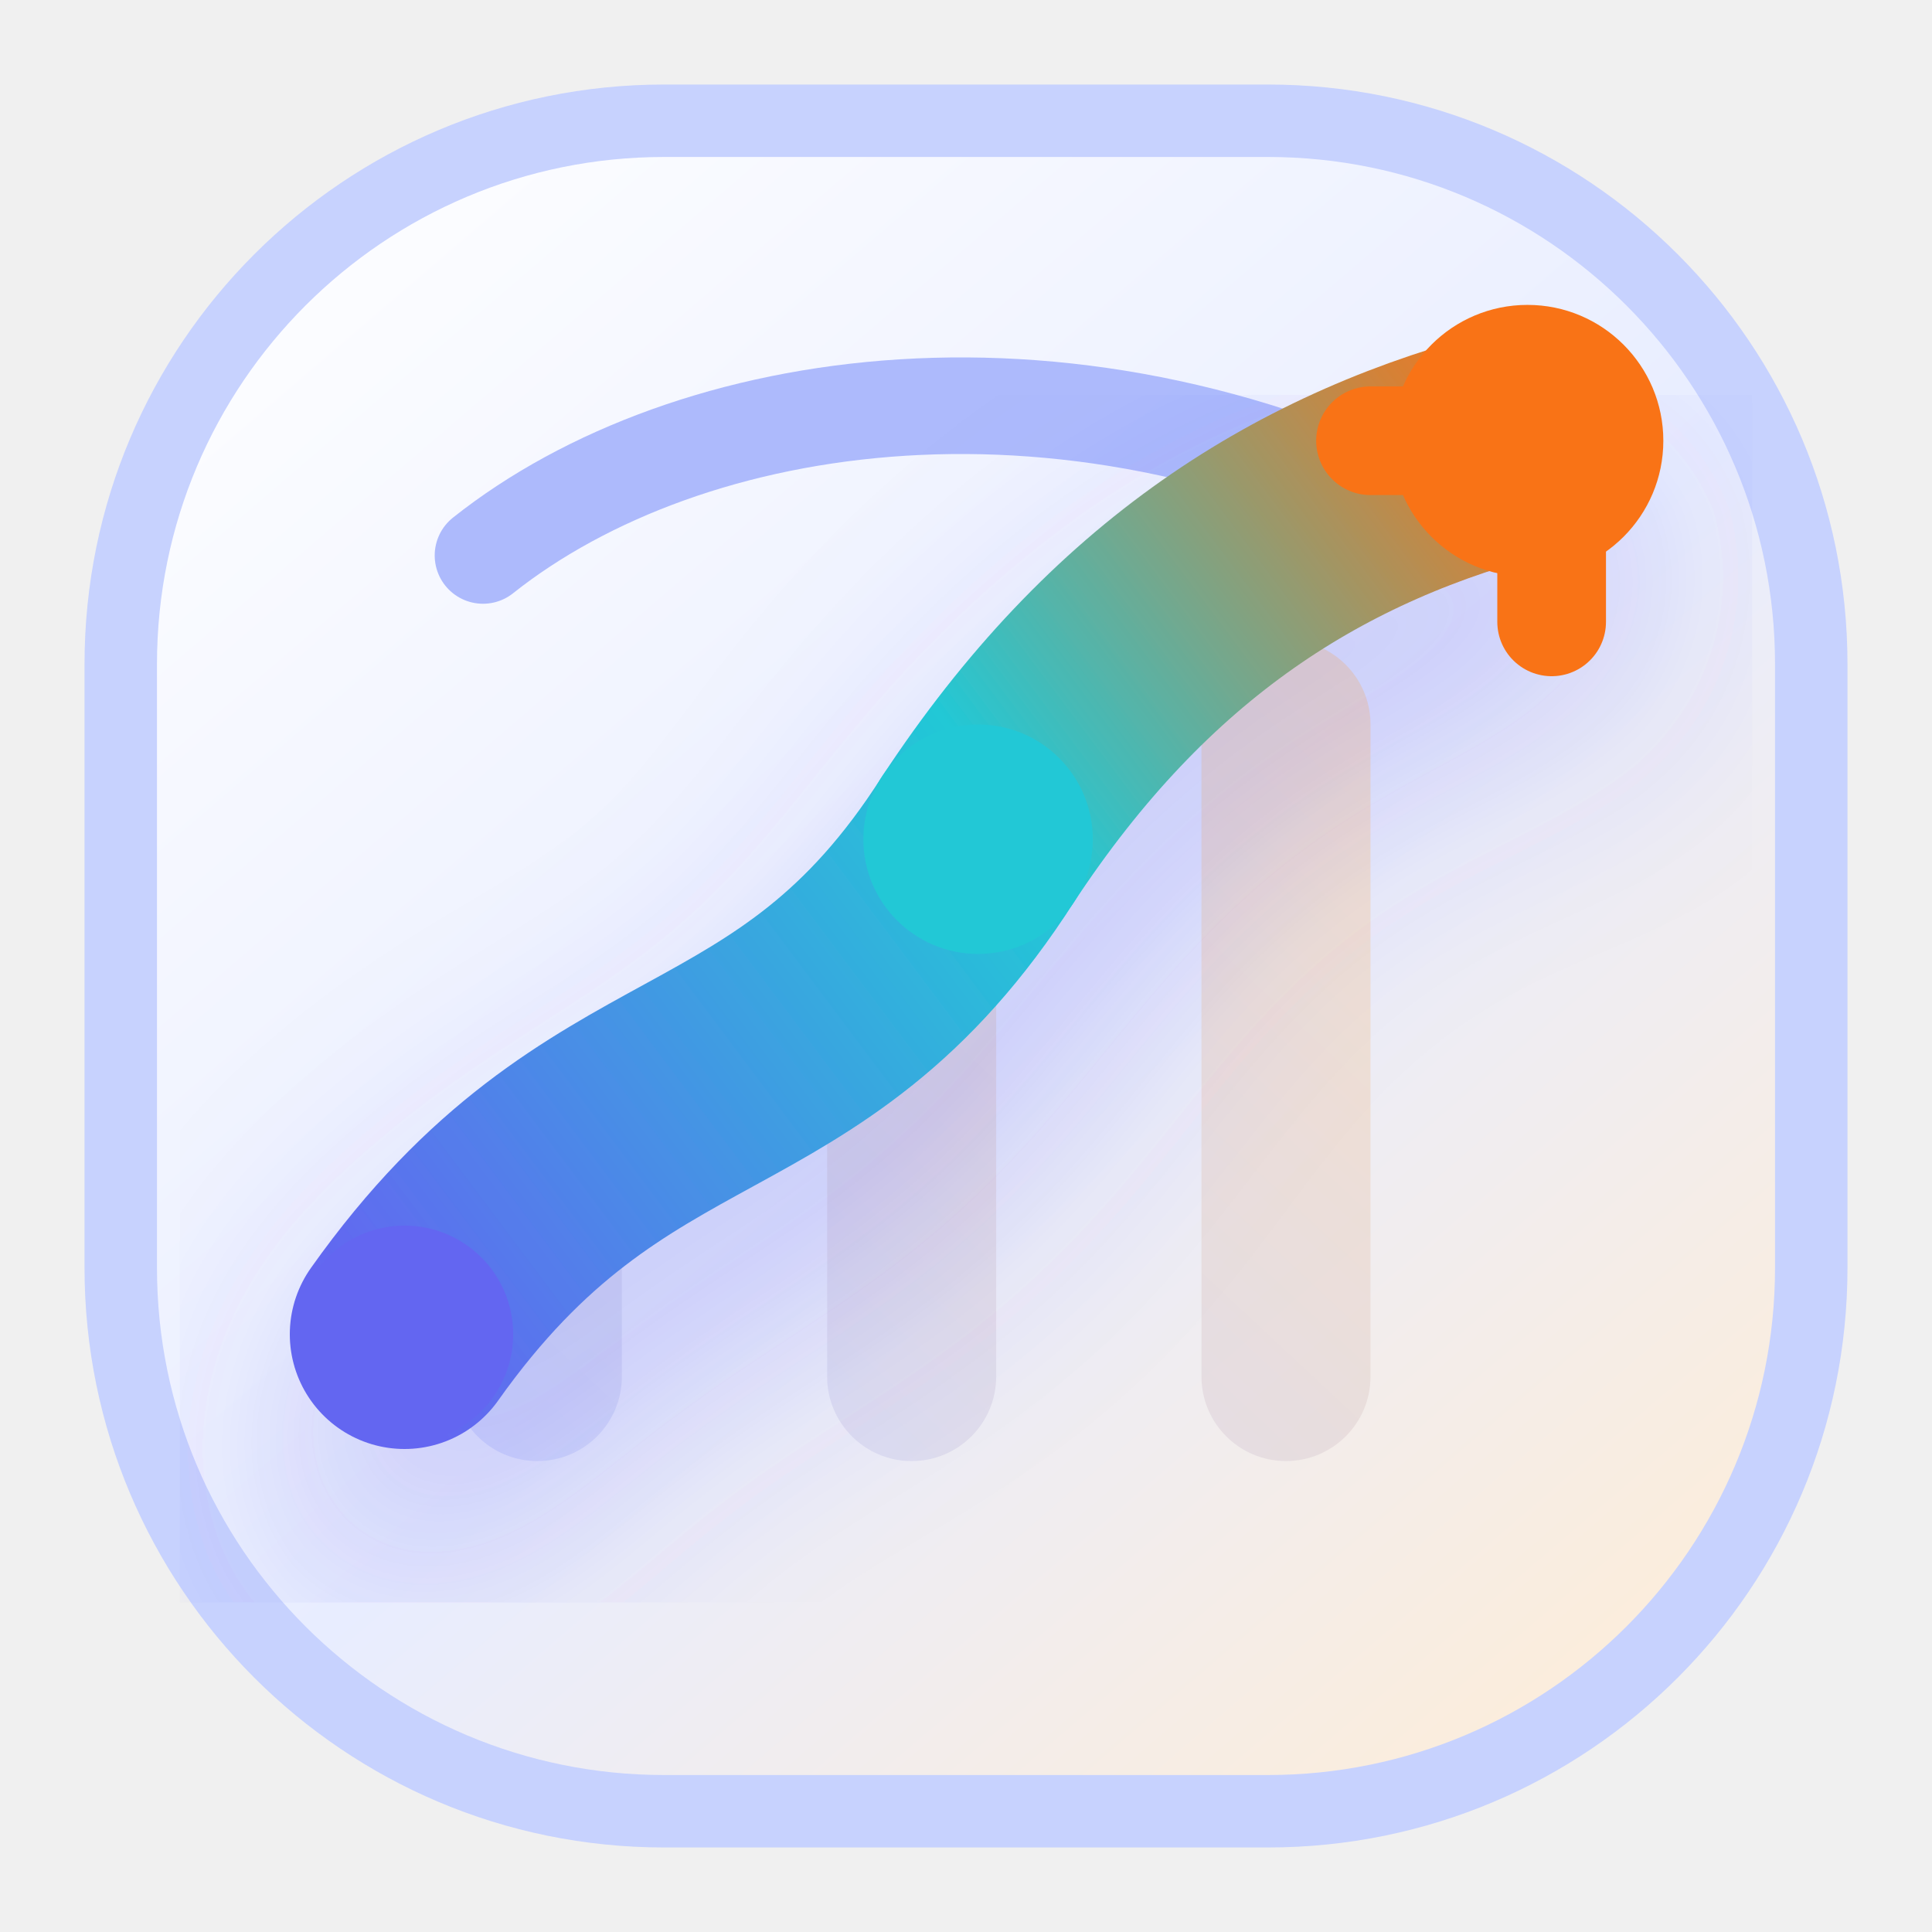
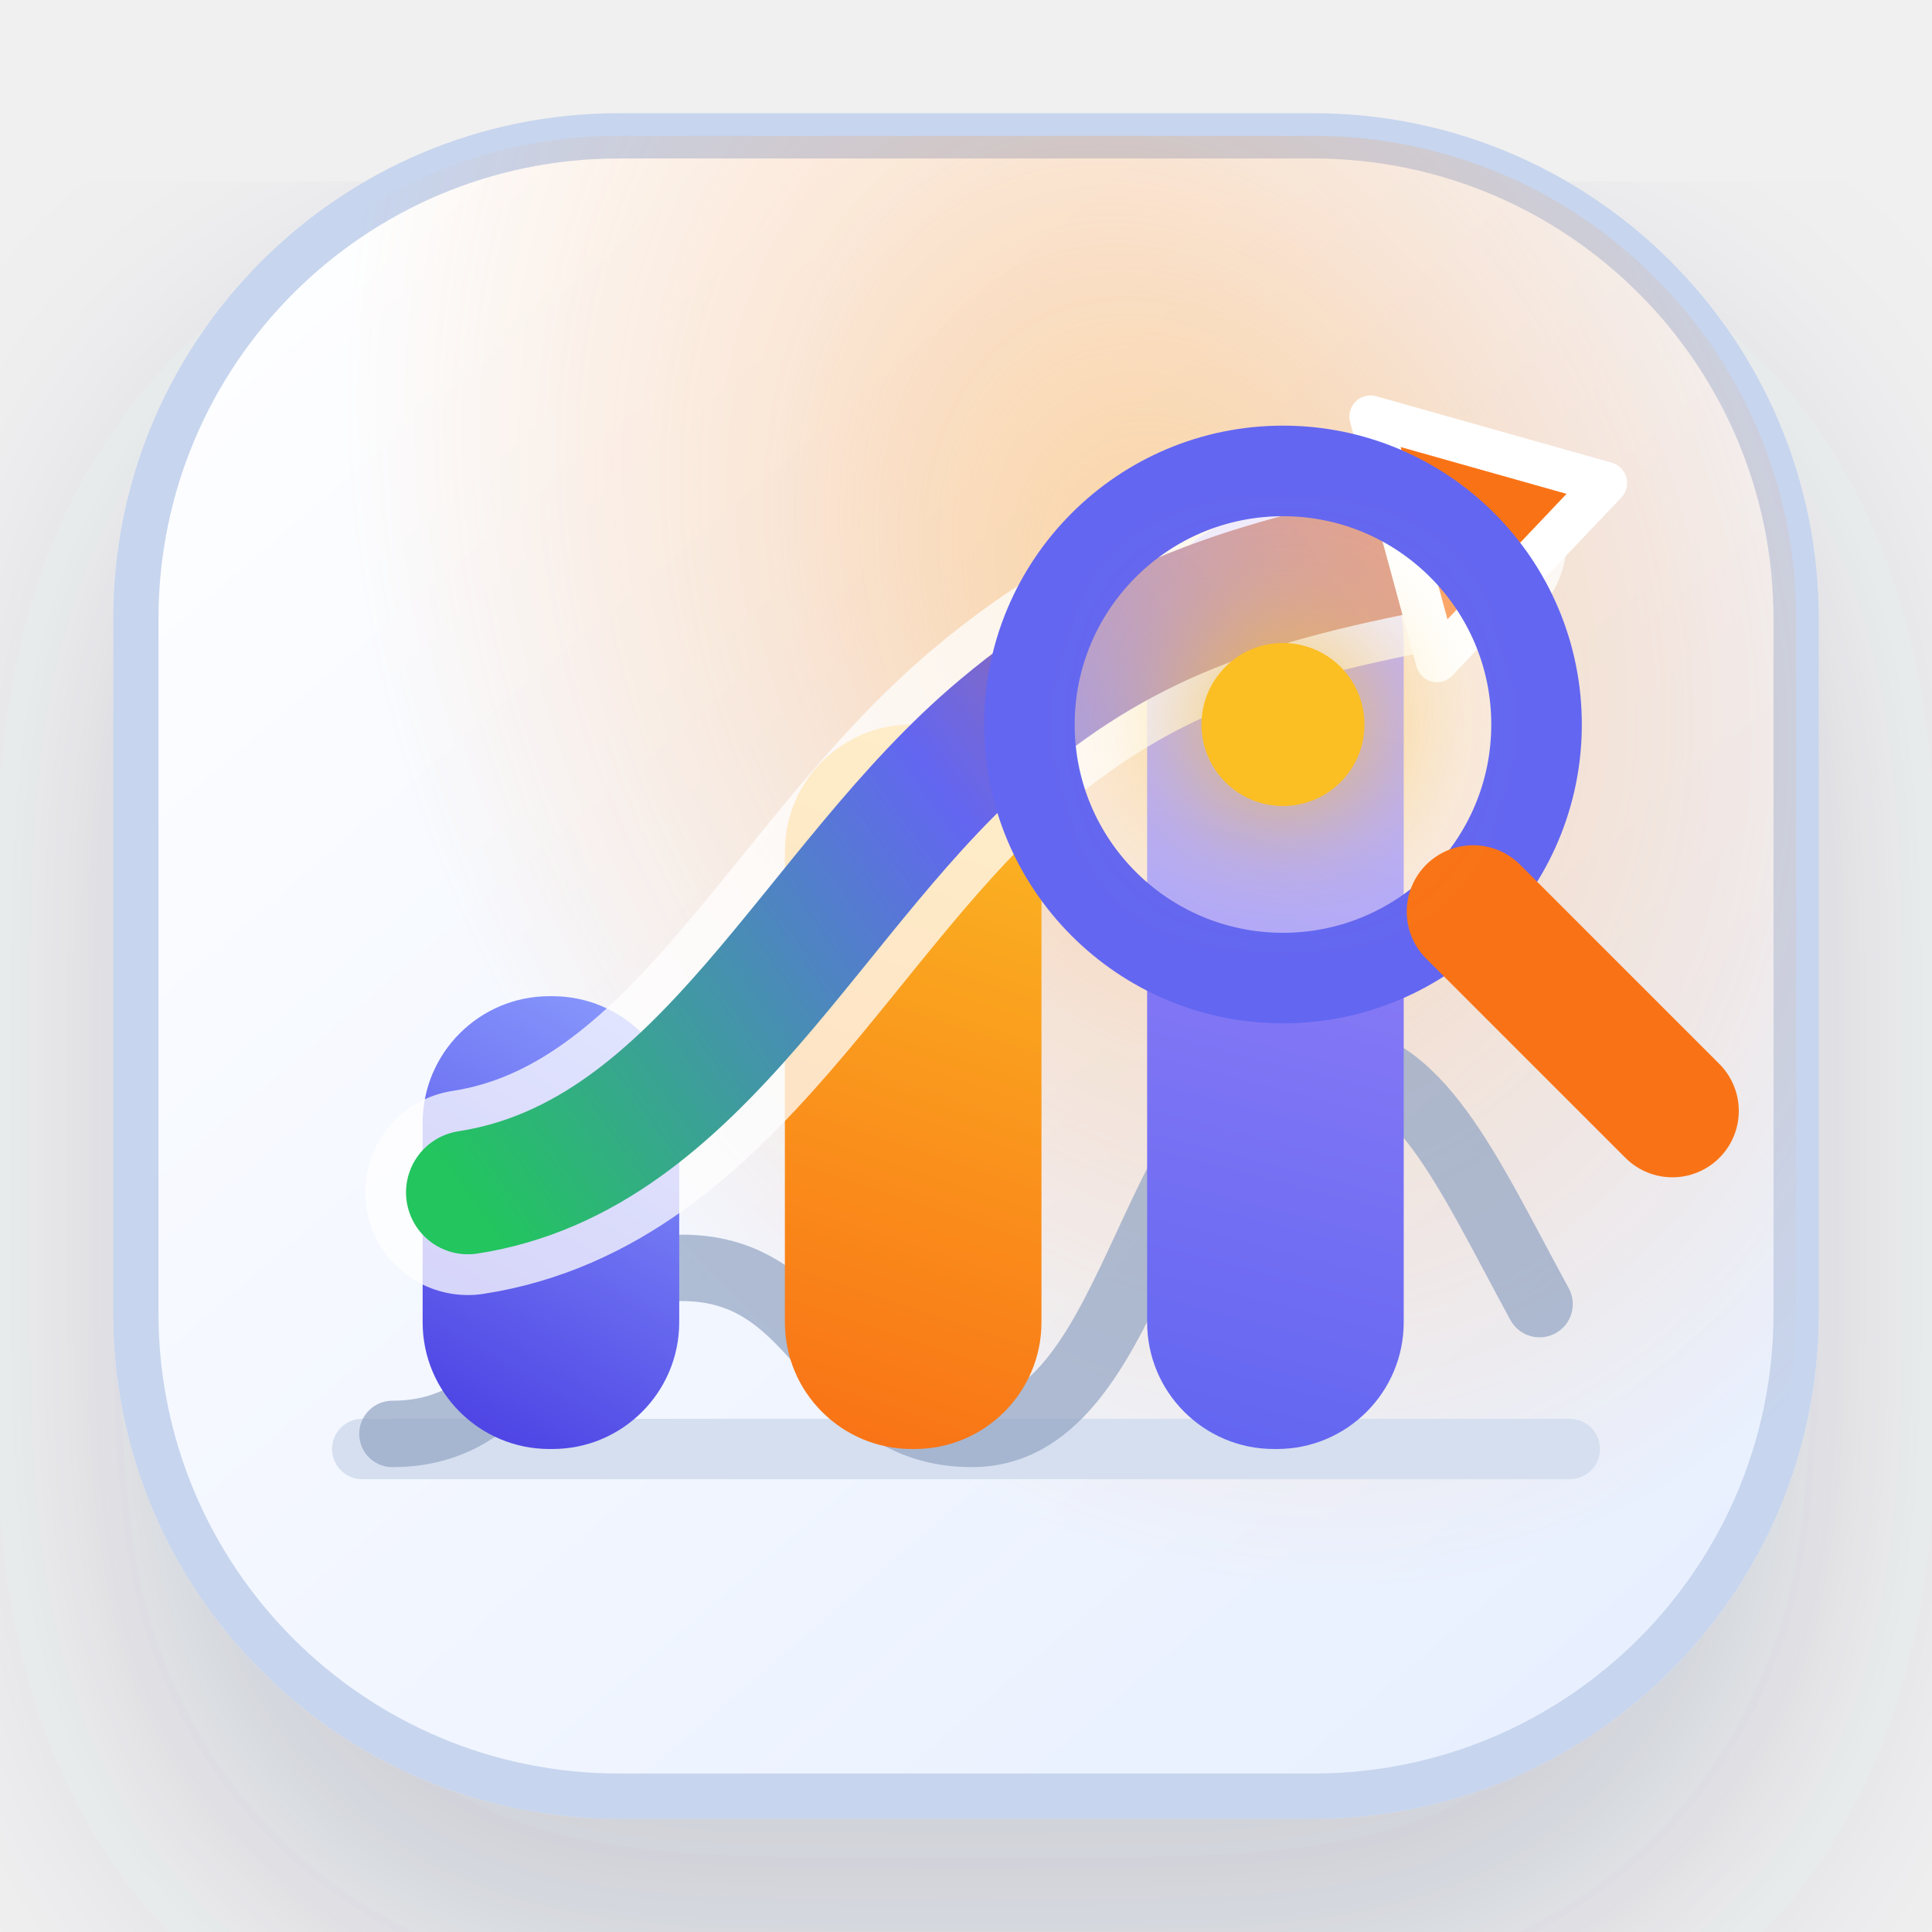
- <svg xmlns="http://www.w3.org/2000/svg" viewBox="0 0 32 32" role="img" aria-label="Torch Profiler Analyzer logo">
+ <svg xmlns="http://www.w3.org/2000/svg" viewBox="0 0 64 64" role="img" aria-label="Torch Profiler Analyzer logo">
  <defs>
-     <linearGradient id="logoBg" x1="4" y1="2" x2="28" y2="30" gradientUnits="userSpaceOnUse">
+     <linearGradient id="bg" x1="8" y1="4" x2="56" y2="60" gradientUnits="userSpaceOnUse">
      <stop offset="0" stop-color="#ffffff" />
-       <stop offset=".54" stop-color="#e8edff" />
-       <stop offset="1" stop-color="#ffedd5" />
+       <stop offset="0.55" stop-color="#f2f6ff" />
+       <stop offset="1" stop-color="#e6efff" />
    </linearGradient>
-     <linearGradient id="logoTrace" x1="6" y1="22" x2="26" y2="7" gradientUnits="userSpaceOnUse">
+     <radialGradient id="warmGlow" cx="0" cy="0" r="1" gradientUnits="userSpaceOnUse" gradientTransform="translate(39 20) rotate(64) scale(34 26)">
+       <stop offset="0" stop-color="#ffb84d" stop-opacity="0.5" />
+       <stop offset="0.48" stop-color="#ff8a1f" stop-opacity="0.18" />
+       <stop offset="1" stop-color="#ff8a1f" stop-opacity="0" />
+     </radialGradient>
+     <linearGradient id="barBlue" x1="14" y1="46" x2="22" y2="32" gradientUnits="userSpaceOnUse">
+       <stop offset="0" stop-color="#4f46e5" />
+       <stop offset="1" stop-color="#8ea1ff" />
+     </linearGradient>
+     <linearGradient id="barOrange" x1="26" y1="47" x2="34" y2="23" gradientUnits="userSpaceOnUse">
+       <stop offset="0" stop-color="#f97316" />
+       <stop offset="1" stop-color="#fbbf24" />
+     </linearGradient>
+     <linearGradient id="barPurple" x1="38" y1="47" x2="46" y2="16" gradientUnits="userSpaceOnUse">
      <stop offset="0" stop-color="#6366f1" />
-       <stop offset=".55" stop-color="#22c8d6" />
+       <stop offset="1" stop-color="#a78bfa" />
+     </linearGradient>
+     <linearGradient id="sweep" x1="15" y1="39" x2="50" y2="14" gradientUnits="userSpaceOnUse">
+       <stop offset="0" stop-color="#22c55e" />
+       <stop offset="0.48" stop-color="#6366f1" />
      <stop offset="1" stop-color="#f97316" />
    </linearGradient>
-     <linearGradient id="logoBars" x1="8" y1="24" x2="22" y2="9" gradientUnits="userSpaceOnUse">
-       <stop offset="0" stop-color="#c7d2fe" />
-       <stop offset="1" stop-color="#fed7aa" />
-     </linearGradient>
-     <filter id="logoLift" x="-20%" y="-20%" width="140%" height="150%">
-       <feDropShadow dx="0" dy="2.2" stdDeviation="2" flood-color="#4f46e5" flood-opacity=".26" />
+     <filter id="cardShadow" x="-20%" y="-20%" width="140%" height="150%" color-interpolation-filters="sRGB">
+       <feDropShadow dx="0" dy="6" stdDeviation="5" flood-color="#35456f" flood-opacity="0.2" />
+     </filter>
+     <filter id="hotGlow" x="-100%" y="-100%" width="300%" height="300%" color-interpolation-filters="sRGB">
+       <feGaussianBlur stdDeviation="2.2" result="blur" />
+       <feMerge>
+         <feMergeNode in="blur" />
+         <feMergeNode in="SourceGraphic" />
+       </feMerge>
    </filter>
  </defs>
-   <rect x="2" y="2" width="28" height="28" rx="9" fill="url(#logoBg)" stroke="#c7d2fe" stroke-width="1.2" />
-   <path d="M8 9.2C11.4 6.5 17.8 5.5 24 8.8" fill="none" stroke="#a5b4fc" stroke-width="1.6" stroke-linecap="round" opacity=".9" />
-   <g opacity=".62">
-     <rect x="7.5" y="18" width="2.8" height="6.2" rx="1.4" fill="url(#logoBars)" />
-     <rect x="13.7" y="14.2" width="2.8" height="10" rx="1.4" fill="url(#logoBars)" />
-     <rect x="19.9" y="10.6" width="2.8" height="13.6" rx="1.4" fill="url(#logoBars)" />
-   </g>
-   <path d="M6.7 22.1C10.1 17.3 13.2 18.6 16.2 13.9C18.7 10.1 21.7 8.2 25.3 7.3" fill="none" stroke="url(#logoTrace)" stroke-width="3.8" stroke-linecap="round" stroke-linejoin="round" filter="url(#logoLift)" />
-   <circle cx="6.7" cy="22.1" r="1.8" fill="#6366f1" />
-   <circle cx="16.2" cy="13.9" r="1.9" fill="#22c8d6" />
-   <circle cx="25.3" cy="7.3" r="2.25" fill="#f97316" />
-   <path d="M22.7 7.3h3v3" fill="none" stroke="#f97316" stroke-width="1.8" stroke-linecap="round" stroke-linejoin="round" />
+   <rect x="4.5" y="4.5" width="55" height="55" rx="16" fill="url(#bg)" stroke="#c7d5ee" stroke-width="1.5" filter="url(#cardShadow)" />
+   <rect x="4.5" y="4.5" width="55" height="55" rx="16" fill="url(#warmGlow)" />
+   <path d="M12 48H52" fill="none" stroke="#d5dfef" stroke-width="2" stroke-linecap="round" />
+   <path d="M13 47.5c4.8 0 4.8-5.5 9.6-5.5 4.8 0 4.8 5.5 9.6 5.5 5.8 0 5.8-12.5 11.6-12.5 3.2 0 4.8 3.8 7.2 8.2" fill="none" stroke="#96a7c5" stroke-width="2.2" stroke-linecap="round" opacity="0.74" />
+   <rect x="14" y="33" width="8.5" height="15" rx="4.2" fill="url(#barBlue)" />
+   <rect x="26" y="24" width="8.5" height="24" rx="4.2" fill="url(#barOrange)" />
+   <rect x="38" y="17" width="8.5" height="31" rx="4.2" fill="url(#barPurple)" />
+   <path d="M15.5 39.5c7.8-1.2 11.4-10.2 17.6-15.4 4.4-3.7 8.6-5 15.4-6.2" fill="none" stroke="#ffffff" stroke-width="6.8" stroke-linecap="round" opacity="0.75" />
+   <path d="M15.5 39.5c7.8-1.2 11.4-10.2 17.6-15.4 4.4-3.7 8.6-5 15.4-6.2" fill="none" stroke="url(#sweep)" stroke-width="4.1" stroke-linecap="round" />
+   <path d="M45.4 13.8 53.2 16 47.6 21.9Z" fill="#f97316" stroke="#ffffff" stroke-width="1.4" stroke-linejoin="round" />
+   <circle cx="42.5" cy="24" r="8.4" fill="#ffffff" fill-opacity="0.36" stroke="#6366f1" stroke-width="3" />
+   <path d="M48.8 30.2 55.4 36.8" fill="none" stroke="#f97316" stroke-width="4.4" stroke-linecap="round" />
+   <circle cx="42.5" cy="24" r="2.7" fill="#fbbf24" filter="url(#hotGlow)" />
</svg>
